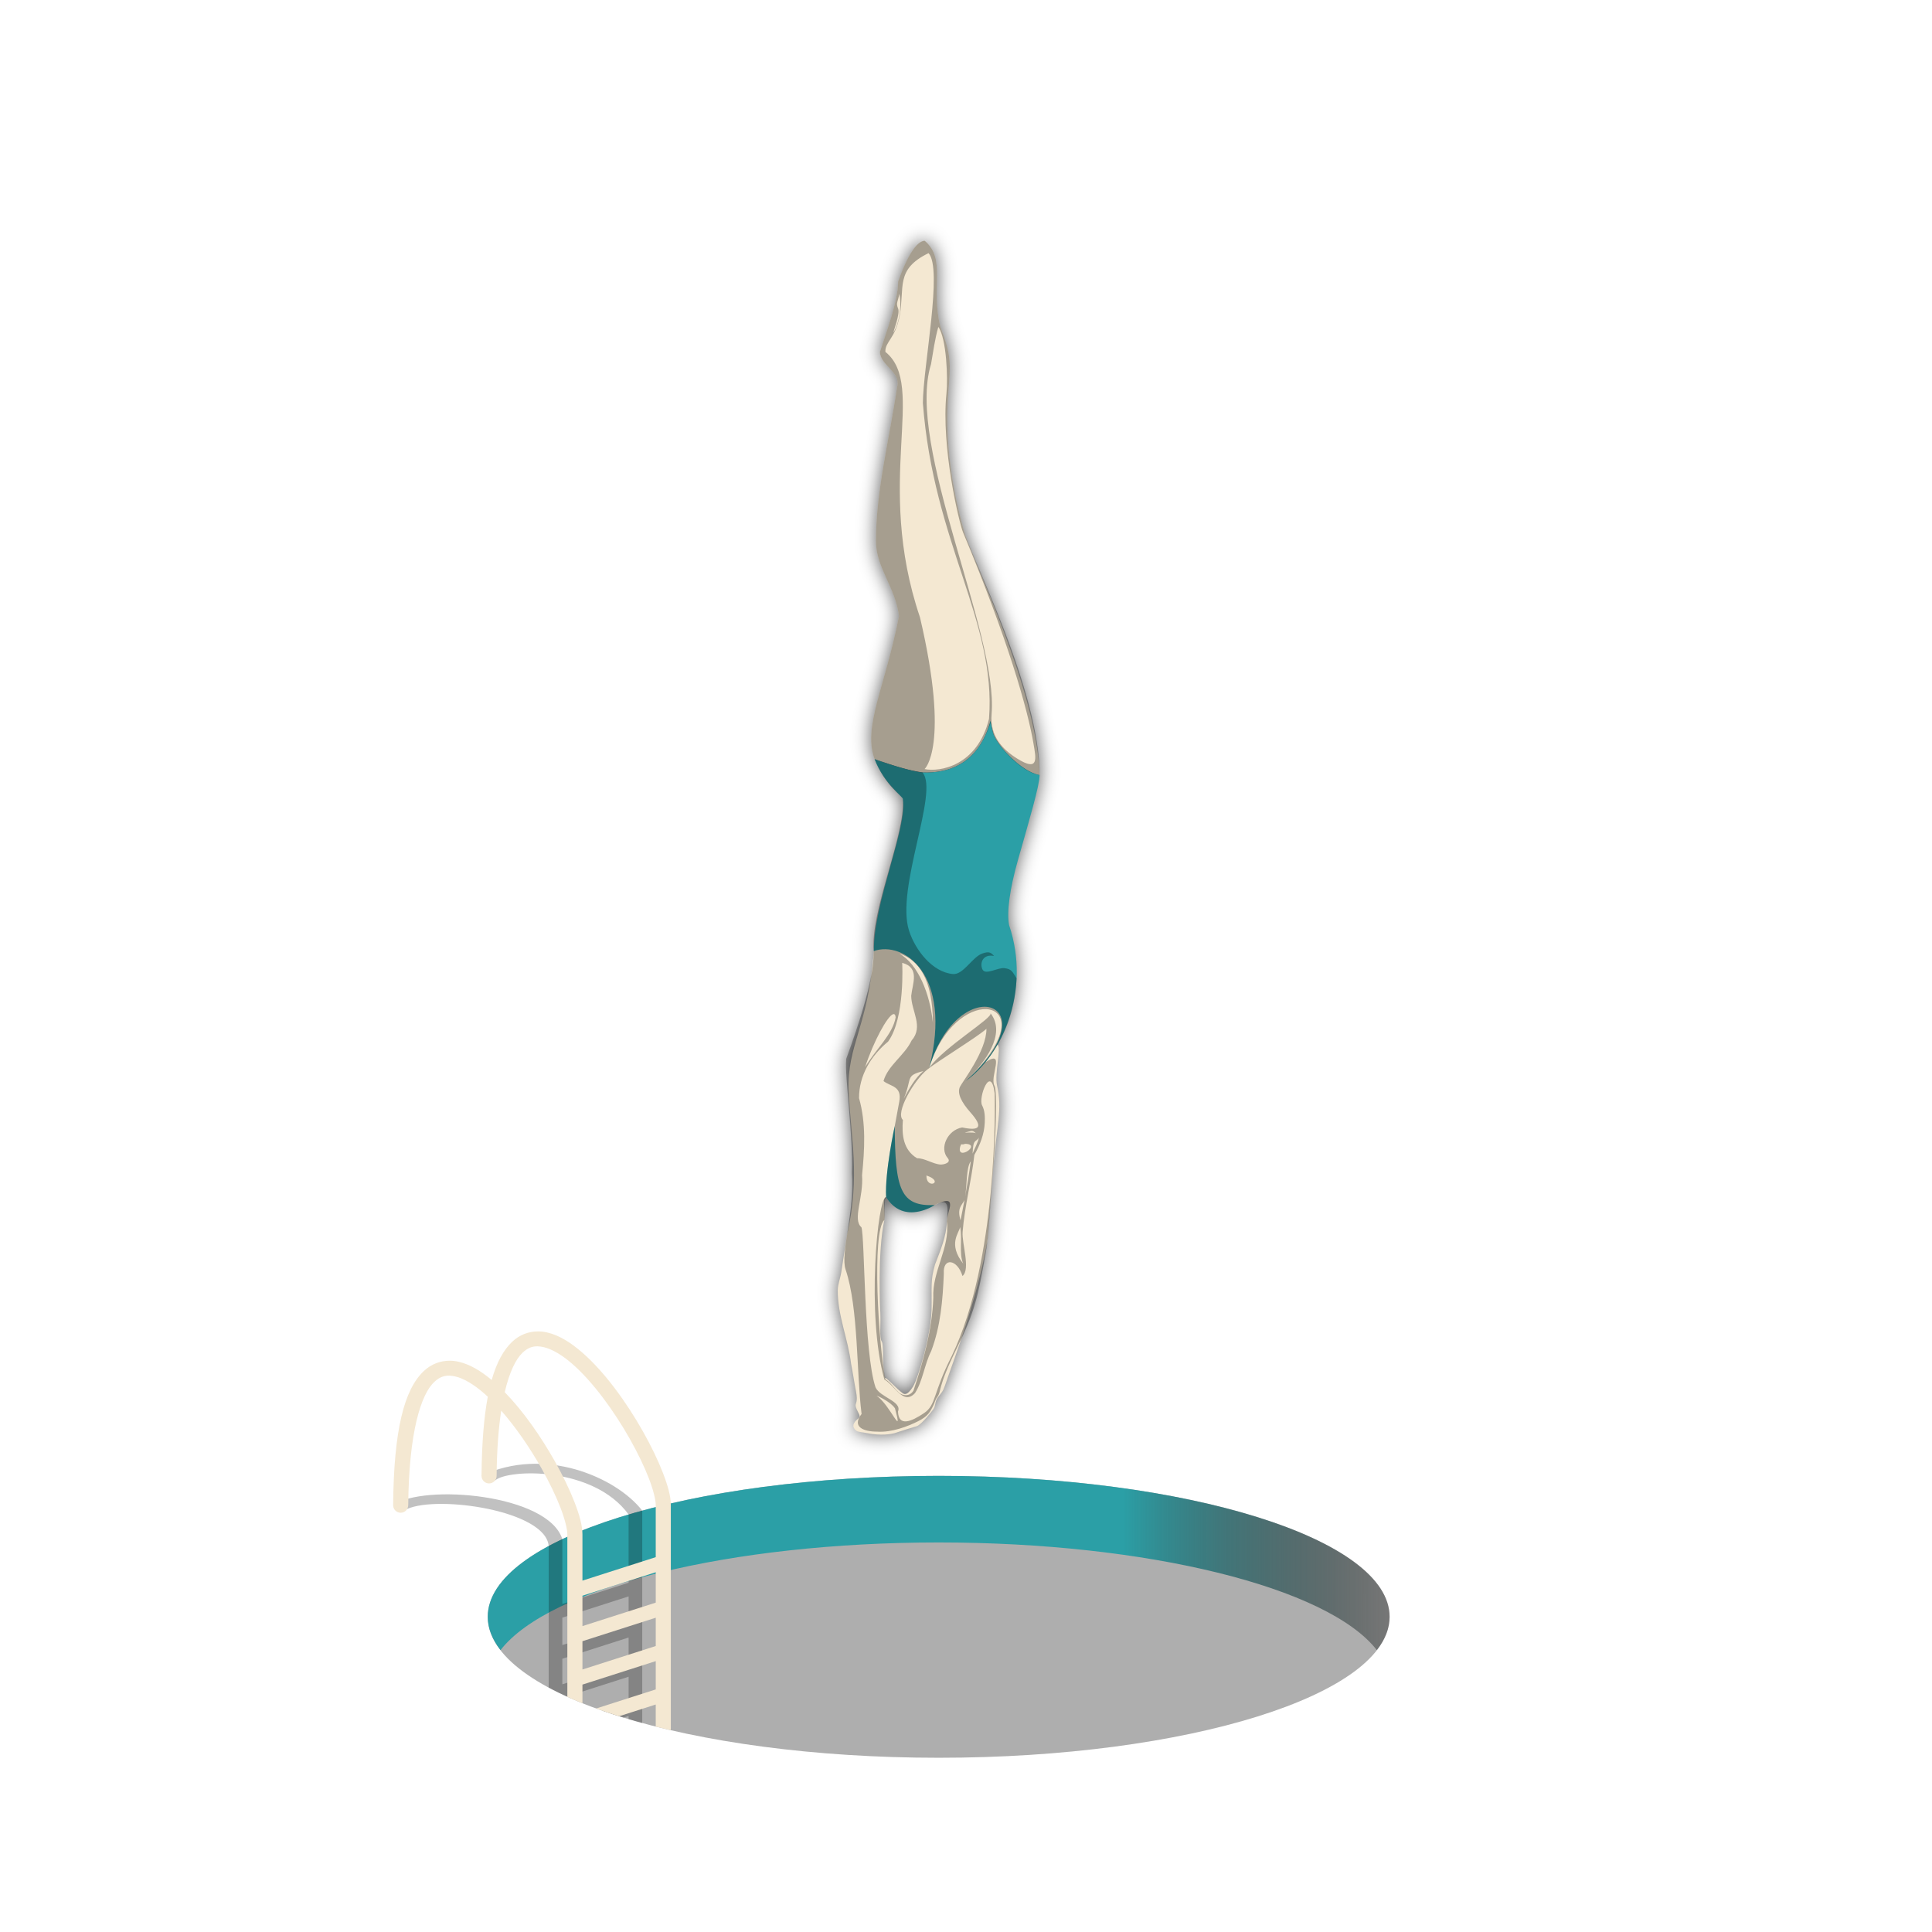
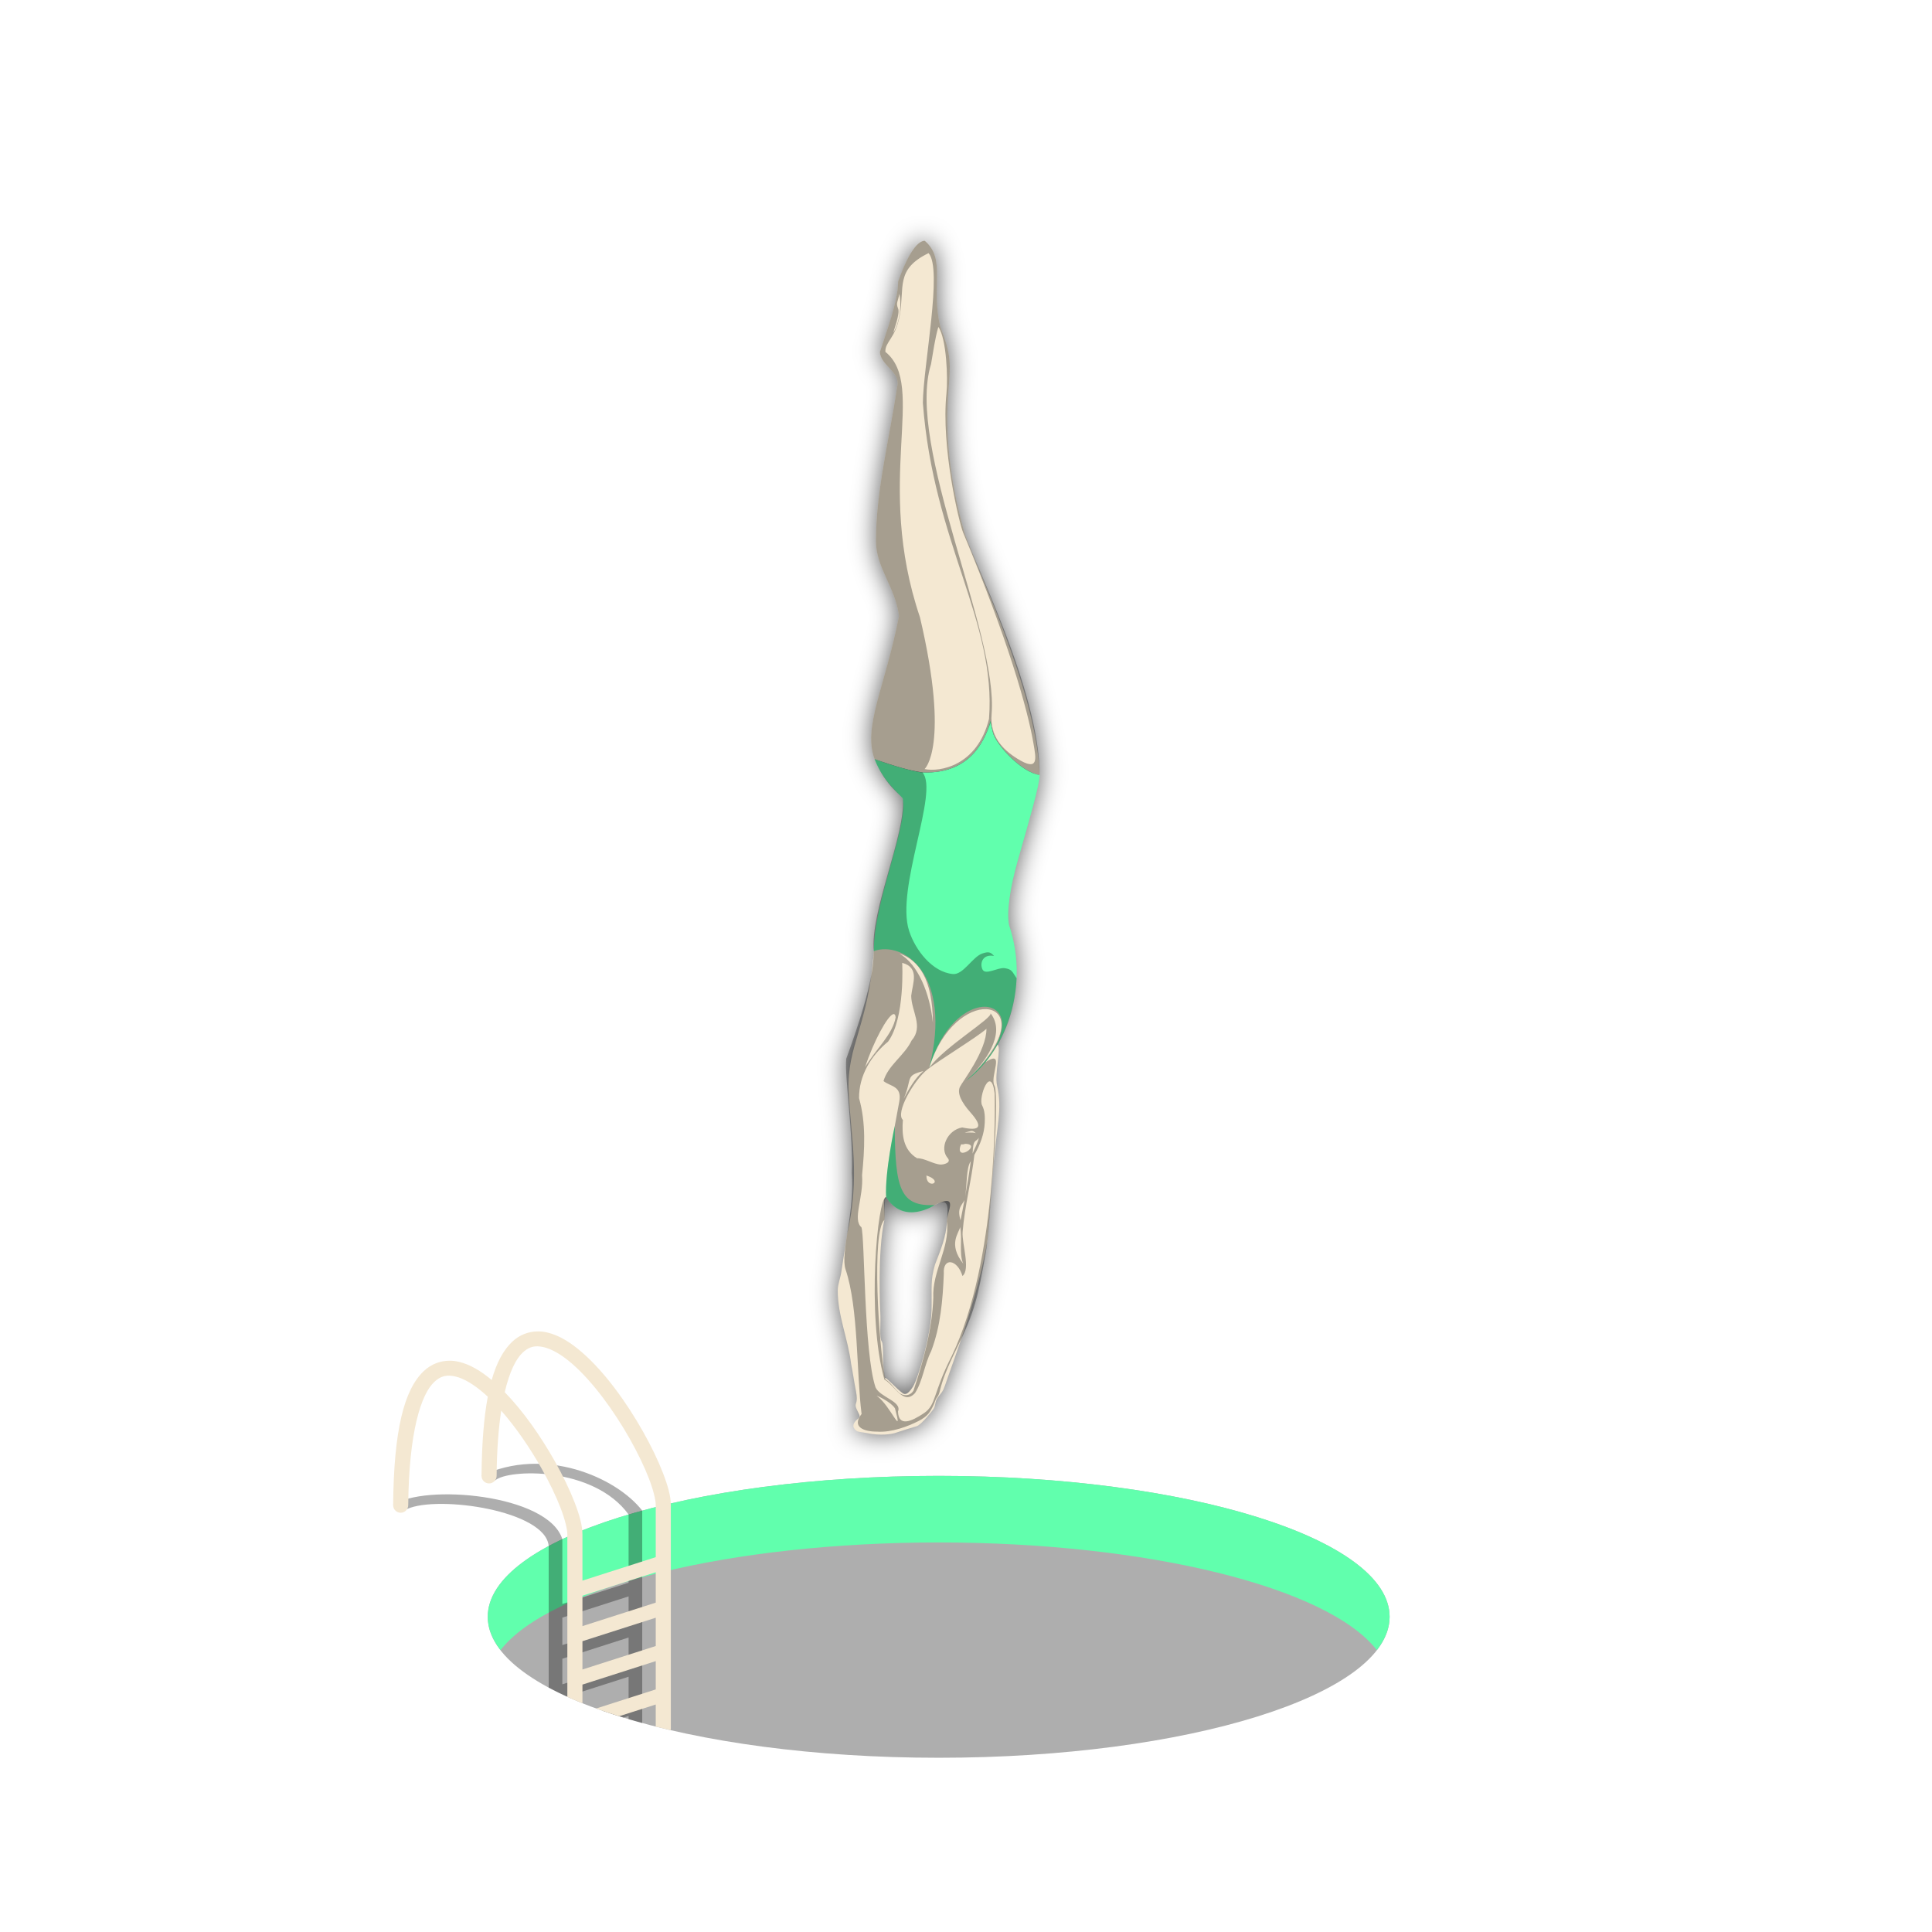
- <svg xmlns="http://www.w3.org/2000/svg" xmlns:xlink="http://www.w3.org/1999/xlink" width="2048" height="2048" viewBox="0 0 541.867 541.867" version="1.1" id="svg1" xml:space="preserve">
+ <svg xmlns="http://www.w3.org/2000/svg" width="2048" height="2048" viewBox="0 0 541.867 541.867" version="1.1" id="svg1" xml:space="preserve">
  <defs id="defs1">
-     <linearGradient id="linearGradient50">
-       <stop style="stop-color:#2b9fa6;stop-opacity:1;" offset="0.7" id="stop50" />
-       <stop style="stop-color:#000000;stop-opacity:0.32;" offset="1" id="stop51" />
-     </linearGradient>
    <rect x="184.687" y="255.234" width="1678.626" height="1168.16" id="rect17" />
    <rect x="-1357.645" y="-319.612" width="2795.595" height="407.012" id="rect75" />
    <rect x="2545.584" y="-107.48" width="1077.631" height="933.381" id="rect74" />
    <rect x="184.687" y="255.234" width="1678.626" height="1168.16" id="rect19" />
-     <linearGradient xlink:href="#linearGradient50" id="linearGradient51" x1="148.039" y1="444.141" x2="397.407" y2="444.141" gradientUnits="userSpaceOnUse" />
-     <filter style="color-interpolation-filters:sRGB" id="filter59" x="-0.106" y="-0.018" width="1.212" height="1.036">
-       <feGaussianBlur stdDeviation="2.128" id="feGaussianBlur59" />
+     <filter style="color-interpolation-filters:sRGB" id="filter59" x="-0.145" y="-0.025" width="1.29" height="1.049">
+       <feGaussianBlur stdDeviation="2.908" id="feGaussianBlur59" />
    </filter>
  </defs>
  <g id="g85" style="display:inline" transform="translate(-7.662555,18.66492)">
    <g id="g84" style="display:inline">
-       <path id="ellipse83" style="display:inline;fill:#000000;fill-opacity:0.32;stroke-width:8.015;stroke-linecap:round;stroke-linejoin:round;stroke:none;stroke-opacity:1;stroke-dasharray:none" d="M 397.407,434.804 A 126.473,39.532 0 0 1 270.933,474.336 126.473,39.532 0 0 1 144.46,434.804 126.473,39.532 0 0 1 270.933,395.272 126.473,39.532 0 0 1 397.407,434.804 Z" />
-       <path id="ellipse82" style="display:inline;fill:url(#linearGradient51);fill-opacity:1;stroke:none;stroke-width:0.792;stroke-linecap:round;stroke-linejoin:round;stroke-dasharray:none;stroke-opacity:1" d="m 270.933,395.272 a 126.473,39.532 0 0 0 -126.473,39.532 126.473,39.532 0 0 0 3.579,9.337 126.473,39.532 0 0 1 122.894,-30.195 126.473,39.532 0 0 1 122.894,30.195 126.473,39.532 0 0 0 3.579,-9.337 126.473,39.532 0 0 0 -126.473,-39.532 z" />
+       <path id="ellipse83" style="display:inline;fill:#000000;fill-opacity:0.32;stroke:none;stroke-width:8.015;stroke-linecap:round;stroke-linejoin:round;stroke-dasharray:none;stroke-opacity:1" d="M 397.407,434.804 A 126.473,39.532 0 0 1 270.933,474.336 126.473,39.532 0 0 1 144.46,434.804 126.473,39.532 0 0 1 270.933,395.272 126.473,39.532 0 0 1 397.407,434.804 Z" />
+       <path id="path37" style="display:inline;fill:#61ffad;fill-opacity:1;stroke:none;stroke-width:0.792;stroke-linecap:round;stroke-linejoin:round;stroke-dasharray:none;stroke-opacity:1" d="m 270.933,395.272 a 126.473,39.532 0 0 0 -126.473,39.532 126.473,39.532 0 0 0 3.579,9.337 126.473,39.532 0 0 1 122.894,-30.195 126.473,39.532 0 0 1 122.894,30.195 126.473,39.532 0 0 0 3.579,-9.337 126.473,39.532 0 0 0 -126.473,-39.532 z" />
    </g>
    <g id="g59" style="display:inline">
-       <path id="path47" style="baseline-shift:baseline;display:inline;overflow:visible;opacity:1;vector-effect:none;fill-opacity:0.246;stroke-linejoin:bevel;enable-background:accumulate;stop-color:#000000;stop-opacity:1" d="m 142.713,395.252 3.8,1.303 c 3.598,-3.213 27.541,-4.052 37.451,9.547 v 5.936 13.211 l -18.583,5.95 v -11.726 -6.447 c -3.956,-12.652 -38.942,-15.599 -47.459,-9.55 l 3.947,1.08 c 8.648,-3.903 38.87,0.437 39.684,10.401 v 4.516 35.177 c 1.59,0.856 3.281,1.693 5.072,2.509 l 17.338,-5.552 v 7.175 l -7.356,2.355 c 1.9,0.665 3.872,1.31 5.912,1.933 h 5.1e-4 l 1.443,-0.462 v 0.897 c 1.252,0.37 2.527,0.733 3.826,1.087 v -52.554 -7.024 c -7.338,-9.42 -27.494,-18.13 -45.077,-9.763 z m 41.251,33.824 v 7.703 l -18.583,5.951 v -7.704 z m 0,11.53 v 7.175 l -18.583,5.95 v -7.175 z" />
+       <path id="path47" style="baseline-shift:baseline;display:inline;overflow:visible;opacity:1;vector-effect:none;fill-opacity:0.32;stroke-linejoin:bevel;enable-background:accumulate;stop-color:#000000;stop-opacity:1;fill:#000000" d="m 142.713,395.252 3.8,1.303 c 3.598,-3.213 27.541,-4.052 37.451,9.547 v 5.936 13.211 l -18.583,5.95 v -11.726 -6.447 c -3.956,-12.652 -38.942,-15.599 -47.459,-9.55 l 3.947,1.08 c 8.648,-3.903 38.87,0.437 39.684,10.401 v 4.516 35.177 c 1.59,0.856 3.281,1.693 5.072,2.509 l 17.338,-5.552 v 7.175 l -7.356,2.355 c 1.9,0.665 3.872,1.31 5.912,1.933 h 5.1e-4 l 1.443,-0.462 v 0.897 c 1.252,0.37 2.527,0.733 3.826,1.087 v -52.554 -7.024 c -7.338,-9.42 -27.494,-18.13 -45.077,-9.763 z m 41.251,33.824 v 7.703 l -18.583,5.951 v -7.704 z m 0,11.53 v 7.175 l -18.583,5.95 v -7.175 z" />
      <path id="path15" style="baseline-shift:baseline;display:inline;overflow:visible;opacity:1;vector-effect:none;fill:#f4e8d2;stroke-linecap:round;stroke-linejoin:bevel;enable-background:accumulate;stop-color:#000000;stop-opacity:1" d="m 158.533,354.752 c 0.858,-0.002 1.717,0.096 2.564,0.291 3.387,0.778 6.65,2.844 9.836,5.612 6.373,5.535 12.467,14.025 17.076,22.191 2.304,4.083 4.225,8.08 5.59,11.608 1.364,3.528 2.211,6.511 2.211,9 v 62.653 a 2.117,2.117 0 0 1 -0.057,0.487 c -1.415,-0.327 -2.807,-0.664 -4.176,-1.009 v -6.185 l -10.279,3.291 c -2.227,-0.699 -4.372,-1.424 -6.429,-2.175 l 16.709,-5.35 v -7.938 l -20.558,6.583 v 5.231 c -1.464,-0.589 -2.876,-1.191 -4.234,-1.807 v -45.557 c 0,-1.398 -0.657,-4.193 -1.926,-7.474 -1.269,-3.282 -3.11,-7.125 -5.328,-11.055 -3.186,-5.646 -7.17,-11.479 -11.292,-16.168 -0.751,4.91 -1.227,10.965 -1.293,18.311 a 2.117,2.117 0 0 1 -2.135,2.098 2.117,2.117 0 0 1 -2.098,-2.137 c 0.083,-9.121 0.671,-16.416 1.761,-22.181 -0.369,-0.345 -0.738,-0.678 -1.106,-0.997 -2.874,-2.497 -5.685,-4.149 -8.009,-4.683 -2.325,-0.534 -4.069,-0.193 -5.912,1.547 -3.686,3.48 -7.103,13.93 -7.291,34.576 a 2.117,2.117 0 0 1 -2.137,2.098 2.117,2.117 0 0 1 -2.095,-2.135 c 0.191,-21.059 3.07,-32.381 8.617,-37.617 2.08,-1.963 4.628,-2.878 7.201,-2.885 0.858,-0.002 1.72,0.096 2.566,0.291 3.182,0.731 6.254,2.598 9.257,5.116 1.406,-4.966 3.33,-8.445 5.769,-10.748 2.08,-1.963 4.629,-2.876 7.202,-2.883 z m -0.028,4.188 c -1.558,-0.048 -2.885,0.47 -4.267,1.775 -1.868,1.764 -3.668,5.318 -5.013,11.084 5.233,5.367 10.133,12.432 13.992,19.27 2.304,4.083 4.227,8.08 5.592,11.608 1.364,3.528 2.211,6.513 2.211,9.002 v 12.973 l 20.558,-6.583 v -14.615 c 0,-1.398 -0.656,-4.191 -1.925,-7.472 -1.269,-3.282 -3.113,-7.125 -5.33,-11.055 -4.435,-7.859 -10.415,-16.083 -16.164,-21.076 -2.874,-2.497 -5.683,-4.148 -8.008,-4.682 -0.581,-0.134 -1.126,-0.212 -1.645,-0.228 z m 33.073,63.361 -20.558,6.583 v 8.522 l 20.558,-6.583 z m 0,12.756 -20.558,6.583 v 7.938 l 20.558,-6.583 z" />
    </g>
    <g id="g6" transform="matrix(1.177369,0,0,1.177369,626.0839,36.23284)" style="display:inline;opacity:1">
      <path id="path3" style="display:inline;opacity:1;mix-blend-mode:normal;fill:#000000;fill-opacity:0.64;filter:url(#filter59)" d="m -304.962,10.729 c -0.166,0.002 -0.347,0.032 -0.54,0.098 -1.4e-4,4.8e-5 -3e-4,-4.9e-5 -4.4e-4,0 -0.194,0.067 -0.401,0.17 -0.62,0.318 -0.659,0.444 -1.432,1.292 -2.302,2.766 -7e-5,1.18e-4 7e-5,3.21e-4 0,4.39e-4 -0.87,1.474 -1.836,3.574 -2.881,6.523 -6e-5,1.53e-4 5e-5,2.86e-4 0,4.39e-4 -10e-4,0.593 -0.048,1.228 -0.132,1.895 -2e-5,1.53e-4 2e-5,2.85e-4 0,4.39e-4 -0.083,0.667 -0.203,1.366 -0.351,2.086 -3e-5,1.48e-4 3e-5,2.92e-4 0,4.39e-4 -0.296,1.439 -0.705,2.961 -1.157,4.477 -4e-5,1.4e-4 5e-5,3e-4 0,4.39e-4 -0.222,0.744 -0.427,1.308 -0.663,2.038 -0.724,2.247 -1.5,4.557 -2.039,6.271 0.074,2.047 2.048,3.416 3.272,5.02 0.122,0.16 0.237,0.323 0.342,0.489 0.157,0.249 0.291,0.505 0.394,0.772 0.068,0.178 0.122,0.36 0.16,0.548 3e-5,1.4e-4 -3e-5,2.99e-4 0,4.39e-4 0.093,0.47 0.082,0.974 -0.076,1.528 -1.383,9.346 -3.522,18.489 -4.507,27.62 -10e-6,1.43e-4 2e-5,2.96e-4 0,4.39e-4 -0.328,3.044 -0.529,6.086 -0.53,9.134 -6.5e-4,1.376 0.248,2.669 0.606,3.934 0.05,0.178 0.077,0.361 0.133,0.538 0.898,2.864 2.43,5.568 3.537,8.568 0.088,0.238 0.151,0.492 0.233,0.734 0.434,1.283 0.801,2.611 0.976,4.045 -1.649,8.444 -3.817,15.039 -5.216,20.485 -0.699,2.723 -1.206,5.158 -1.359,7.394 -0.153,2.236 0.048,4.271 0.763,6.195 2.049,5.189 5.006,7.622 6.209,8.795 0.282,0.291 0.469,0.504 0.523,0.637 0.009,0.026 0.014,0.05 0.016,0.073 v 4.4e-4 c 0.631,8.488 -7.869,26.883 -6.929,36.216 v 4.4e-4 c -0.011,0.114 -0.02,0.236 -0.026,0.368 -0.134,1.848 -0.311,3.552 -0.521,5.136 -0.655,3.678 -2.212,9.736 -6.023,20.174 -0.412,4.197 1.713,18.087 1.328,27.162 0.409,5.167 -0.472,10.427 -1.132,14.769 -3e-4,0.001 -5.8e-4,0.003 -8.8e-4,0.004 0,0 -0.534,3.544 -1.371,8.867 -0.254,1.616 -0.836,2.883 -0.844,4.365 -0.032,5.916 2.468,11.585 3.18,17.462 0.441,2.196 0.672,4.019 1.176,6.615 0.503,2.596 -0.197,2.778 -0.084,3.46 0.169,1.016 1.031,1.99 0.93,2.497 -0.083,0.417 -0.546,0.622 -0.819,0.933 -0.889,0.926 -0.91,1.724 0.107,2.505 0.451,0.272 1.587,0.331 2.381,0.497 3.514,0.734 5.97,0.217 6.668,0.033 1.736,-0.572 4.03,-1.31 5.232,-1.642 1.202,-0.332 3.934,-3.969 3.992,-4.05 0.538,-0.746 0.401,-1.588 0.806,-2.382 0.405,-0.794 1.207,-1.416 1.625,-2.382 0.419,-0.966 0.823,-2.282 1.235,-3.424 1.02,-2.845 2.024,-5.684 2.984,-8.538 3.436,-7.303 4.115,-10.965 5.796,-20.256 0.158,-0.842 0.299,-1.881 0.429,-3.05 5e-5,-2.8e-4 3.9e-4,-6e-4 4.4e-4,-8.8e-4 4e-5,-5.6e-4 -4e-5,-0.001 0,-0.002 0.843,-10.889 1.14,-14.557 1.398,-17.588 4e-5,-4.8e-4 -3e-5,-8.3e-4 0,-0.001 5e-5,-5.7e-4 -5e-5,-7.4e-4 0,-0.001 0.86,-10.096 2.208,-13.817 0.931,-19.421 -0.687,-3.014 1.08,-9.092 0.112,-9.799 2.413,-4.153 4.23,-9.442 4.527,-15.828 l -4.4e-4,-4.4e-4 c 0.186,-4.07 -0.334,-8.361 -1.796,-12.696 -0.576,-3.04 0.145,-8.529 2.123,-15.492 2.685,-9.453 5.157,-17.787 5.157,-20.254 0.013,-20.011 -15.937,-51.086 -17.942,-57.87 -0.014,-0.046 -0.026,-0.091 -0.039,-0.135 -1.268,-4.507 -3.382,-12.927 -3.898,-22.681 -10e-6,-1.41e-4 1e-5,-2.97e-4 0,-4.39e-4 -0.002,-0.034 0.003,-0.072 0.001,-0.106 -0.167,-3.22 -0.165,-6.581 0.105,-9.998 0.145,-1.835 0.269,-3.315 0.331,-4.613 0.062,-1.298 0.062,-2.413 -0.04,-3.517 -1e-5,-1.42e-4 2e-5,-2.96e-4 0,-4.39e-4 -0.102,-1.104 -0.306,-2.196 -0.651,-3.448 -4e-5,-1.12e-4 3e-5,-3.27e-4 0,-4.39e-4 -0.346,-1.252 -0.834,-2.664 -1.504,-4.408 -4e-5,-1.47e-4 3e-5,-2.91e-4 0,-4.39e-4 -1.502,-5.97 -0.539,-10.719 -0.881,-14.537 -0.034,-0.382 -0.082,-0.754 -0.146,-1.117 -0.128,-0.727 -0.324,-1.418 -0.617,-2.075 -0.146,-0.328 -0.318,-0.648 -0.517,-0.96 -6e-5,-9.6e-5 6e-5,-3.43e-4 0,-4.39e-4 -0.199,-0.312 -0.426,-0.615 -0.685,-0.911 -0.259,-0.296 -0.55,-0.584 -0.877,-0.864 z m 16.213,117.006 c 0.037,0.154 0.088,0.315 0.149,0.483 0.061,0.166 0.133,0.34 0.215,0.518 0.034,0.073 0.088,0.155 0.125,0.229 0.144,0.287 0.293,0.578 0.484,0.886 0.003,0.004 0.006,0.009 0.009,0.013 0.002,0.004 0.004,0.007 0.006,0.011 -0.005,-0.008 -0.01,-0.016 -0.015,-0.024 -0.519,-0.811 -0.865,-1.544 -0.974,-2.116 z m -2.358,1.949 c -2.082,3.865 -6.14,7.982 -14.32,7.694 0.598,0.019 1.125,-0.035 1.679,-0.061 0.406,-0.019 0.848,-0.003 1.231,-0.045 0.545,-0.059 1.023,-0.18 1.523,-0.281 0.342,-0.069 0.718,-0.107 1.041,-0.194 0.233,-0.063 0.451,-0.138 0.673,-0.21 0.153,-0.049 0.314,-0.092 0.463,-0.145 0.259,-0.093 0.503,-0.198 0.749,-0.302 0.1,-0.043 0.208,-0.079 0.306,-0.123 0.292,-0.132 0.57,-0.275 0.843,-0.421 0.042,-0.022 0.087,-0.042 0.129,-0.065 7.6e-4,-4.2e-4 10e-4,-8.9e-4 0.002,-0.001 0.267,-0.147 0.521,-0.304 0.769,-0.464 0.041,-0.026 0.086,-0.05 0.126,-0.076 4.6e-4,-3e-4 8.7e-4,-5.7e-4 10e-4,-8.7e-4 0.393,-0.259 0.733,-0.548 1.081,-0.832 0.16,-0.131 0.345,-0.248 0.496,-0.383 8e-5,-7e-5 3.6e-4,7e-5 4.4e-4,0 0.477,-0.427 0.909,-0.874 1.301,-1.33 0.393,-0.457 0.745,-0.923 1.062,-1.388 1.2e-4,-1.7e-4 3.2e-4,-2.6e-4 4.4e-4,-4.4e-4 0.021,-0.031 0.035,-0.06 0.056,-0.091 0.289,-0.431 0.555,-0.861 0.789,-1.28 z m -23.067,108.845 c 1.5e-4,-5e-5 2.9e-4,5e-5 4.4e-4,0 0.264,0.426 0.541,0.806 0.826,1.145 0.091,0.108 0.185,0.205 0.278,0.305 0.053,0.057 0.105,0.12 0.159,0.175 0.05,0.05 0.101,0.093 0.151,0.141 0.099,0.095 0.197,0.191 0.298,0.277 6.1e-4,5.2e-4 10e-4,0.001 0.002,0.002 0.149,0.128 0.301,0.247 0.453,0.357 0.11,0.08 0.221,0.149 0.333,0.22 0.046,0.029 0.091,0.063 0.137,0.09 0.088,0.053 0.177,0.097 0.266,0.145 0.069,0.037 0.138,0.079 0.208,0.113 0.284,0.139 0.572,0.25 0.859,0.341 0.033,0.011 0.066,0.024 0.099,0.034 0.103,0.031 0.207,0.055 0.31,0.08 0.058,0.014 0.115,0.032 0.172,0.044 0.166,0.036 0.331,0.048 0.496,0.071 0.156,0.022 0.312,0.055 0.467,0.066 0.168,0.012 0.331,0.005 0.497,0.005 0.148,6.8e-4 0.299,0.011 0.445,0.004 0.17,-0.009 0.333,-0.034 0.499,-0.053 0.135,-0.015 0.274,-0.022 0.406,-0.043 0.14,-0.022 0.271,-0.055 0.407,-0.083 0.153,-0.031 0.31,-0.057 0.457,-0.094 0.133,-0.034 0.255,-0.074 0.383,-0.111 0.134,-0.039 0.274,-0.075 0.402,-0.118 0.278,-0.092 0.492,-0.194 0.734,-0.294 0.202,-0.083 0.434,-0.162 0.606,-0.244 0.222,-0.104 0.358,-0.184 0.524,-0.273 0.119,-0.064 0.277,-0.14 0.365,-0.19 0.212,-0.123 0.33,-0.201 0.33,-0.201 0.401,-0.202 0.76,-0.369 1.083,-0.505 2.355,-0.84 2.035,1.443 1.869,3.847 -0.021,0.163 -0.032,0.319 -0.029,0.464 -3e-4,0.005 -5.8e-4,0.011 -8.8e-4,0.016 -0.002,0.031 -0.003,0.063 -0.005,0.094 3.9e-4,0.003 9.4e-4,0.006 0.001,0.01 -0.148,3.669 -1.557,6.894 -2.842,10.26 -1.112,3.85 -0.724,5.14 -0.813,10.781 -0.043,2.733 -0.781,6.612 -1.674,10.134 -0.351,1.392 -0.781,2.73 -1.187,4.094 -0.596,1.862 -1.171,3.44 -1.588,4.098 -1.358,2.141 -2.027,1.759 -2.396,1.548 -1.488,-1.042 -3.575,-3.497 -4.225,-3.686 -0.115,-0.593 -0.229,-1.279 -0.341,-2.042 -0.294,-3.081 0.011,-5.949 -0.471,-6.644 -0.007,-0.011 -0.014,-0.024 -0.021,-0.035 -0.127,-1.326 -0.197,-2.648 -0.302,-4.093 0.018,-0.765 0.049,-1.564 0.018,-2.203 -0.061,-1.173 -0.721,-14.961 0.938,-22.569 v -4.4e-4 h 4.4e-4 c 0.298,-1.706 -0.332,-4.792 0.416,-5.478 z" transform="translate(2.4314368e-6)" />
      <path id="path56" style="display:inline;opacity:1;fill:#f4e8d2;fill-opacity:1" d="m -304.962,10.729 c -1.331,0.013 -3.557,1.841 -6.343,9.706 -0.012,4.741 -2.915,12.228 -4.342,16.769 0.118,3.276 5.102,4.815 4.091,8.357 -1.843,12.462 -5.031,24.562 -5.037,36.755 -0.003,6.274 4.652,11 5.485,17.82 -3.298,16.888 -8.675,26.379 -5.812,34.073 5.628,1.935 7.903,2.623 11.421,3.169 12.566,0.432 15.2,-9.507 16.254,-11.856 0,0 0.029,0.288 0.497,2.215 0.793,3.266 7.142,9.876 11.146,10.236 -0.567,-20.147 -16.153,-51.508 -17.981,-58.005 -1.691,-6.01 -4.885,-18.974 -3.792,-32.785 0.581,-7.338 0.817,-9.013 -1.864,-15.987 -2.403,-9.552 1.505,-15.98 -3.722,-20.466 z m -8.186,168.167 c -1.317,-0.073 -2.656,0.251 -3.953,1.034 -1.218,17.751 -6.463,22.42 -5.99,33.353 0.474,10.933 2.829,20.268 -0.387,34.26 0,0 -0.534,3.544 -1.371,8.867 -0.254,1.616 -0.836,2.884 -0.844,4.366 -0.032,5.916 2.468,11.586 3.18,17.462 0.441,2.196 0.673,4.019 1.176,6.615 0.503,2.596 -0.197,2.778 -0.084,3.46 0.169,1.016 1.031,1.99 0.93,2.497 -0.083,0.417 -0.546,0.622 -0.819,0.933 -0.889,0.926 -0.91,1.723 0.107,2.505 0.451,0.272 1.587,0.332 2.381,0.498 3.514,0.734 5.97,0.217 6.667,0.032 1.736,-0.572 4.03,-1.31 5.232,-1.642 1.202,-0.332 3.934,-3.969 3.993,-4.05 0.538,-0.746 0.401,-1.588 0.806,-2.382 0.405,-0.794 1.207,-1.416 1.625,-2.382 0.419,-0.966 0.823,-2.283 1.235,-3.424 3.711,-10.348 7.199,-20.621 9.209,-31.845 0.843,-10.892 1.14,-14.56 1.398,-17.591 0.86,-10.097 2.209,-13.817 0.931,-19.422 -0.687,-3.015 1.08,-9.094 0.112,-9.8 -0.346,-0.015 4.235,-9.144 -1.557,-9.672 -8.437,-0.768 -12.597,8.533 -14.065,12.853 3.72,-14.133 -2.8,-26.133 -9.914,-26.528 z m 10.545,61.544 c 5.942,-2.996 2.883,1.623 2.922,3.806 -0.122,3.719 -1.547,6.977 -2.847,10.38 -1.112,3.85 -0.724,5.14 -0.813,10.781 -0.089,5.64 -3.092,16.186 -4.449,18.326 -1.358,2.141 -2.027,1.759 -2.397,1.548 -1.527,-1.069 -3.686,-3.627 -4.273,-3.696 -0.758,-3.753 -0.177,-7.829 -0.764,-8.677 -0.588,-0.847 -0.203,-4.221 -0.305,-6.331 -0.061,-1.173 -0.72,-14.962 0.938,-22.57 0.237,-1.719 -0.516,-5.166 0.417,-5.479 0.097,-0.042 5.908,4.766 11.571,1.911 z" transform="translate(2.4314368e-6)" />
-       <path id="path58" style="display:inline;opacity:1;fill:#2b9fa6;fill-opacity:1;stroke:none;stroke-width:2.117;stroke-linecap:round;stroke-linejoin:bevel" d="m -289.3,125.041 c -1.073,3.914 -4.275,12.791 -16.199,12.335 -2.212,-0.085 -9.213,-2.299 -11.42,-3.168 2.242,5.833 6.765,8.931 6.748,9.506 1.115,6.873 -6.967,24.488 -6.929,36.217 7.027,-2.498 18.833,5.472 13.211,27.771 7.221,-23.642 29.555,-15.326 8.672,3.201 8.354,-5.901 15.712,-21.254 10.336,-37.184 -0.576,-3.04 0.145,-8.53 2.123,-15.493 2.685,-9.453 5.157,-17.787 5.157,-20.254 -4.237,-0.61 -10.609,-7.406 -11.147,-10.236 -0.092,-0.483 -0.333,-1.079 -0.551,-2.695 z m -22.812,96.575 c 0,0 -2.38,10.821 -2.062,16.913 4.239,6.836 11.571,1.911 11.571,1.911 -8.153,0.358 -9.436,-3.733 -9.509,-18.825 z" transform="translate(2.4314368e-6)" />
+       <path id="path58" style="display:inline;opacity:1;fill:#61ffad;fill-opacity:1;stroke:none;stroke-width:2.117;stroke-linecap:round;stroke-linejoin:bevel" d="m -289.3,125.041 c -1.073,3.914 -4.275,12.791 -16.199,12.335 -2.212,-0.085 -9.213,-2.299 -11.42,-3.168 2.242,5.833 6.765,8.931 6.748,9.506 1.115,6.873 -6.967,24.488 -6.929,36.217 7.027,-2.498 18.833,5.472 13.211,27.771 7.221,-23.642 29.555,-15.326 8.672,3.201 8.354,-5.901 15.712,-21.254 10.336,-37.184 -0.576,-3.04 0.145,-8.53 2.123,-15.493 2.685,-9.453 5.157,-17.787 5.157,-20.254 -4.237,-0.61 -10.609,-7.406 -11.147,-10.236 -0.092,-0.483 -0.333,-1.079 -0.551,-2.695 z m -22.812,96.575 c 0,0 -2.38,10.821 -2.062,16.913 4.239,6.836 11.571,1.911 11.571,1.911 -8.153,0.358 -9.436,-3.733 -9.509,-18.825 z" transform="translate(2.4314368e-6)" />
      <path id="path57" style="display:inline;opacity:1;fill:#000000;fill-opacity:0.32" d="m -304.962,10.729 c -1.331,0.013 -3.557,1.84 -6.343,9.705 -0.012,4.741 -2.914,12.229 -4.341,16.769 0.118,3.276 5.101,4.815 4.091,8.357 -1.843,12.462 -5.031,24.562 -5.037,36.756 -0.003,6.274 4.651,10.999 5.484,17.819 -3.298,16.888 -8.675,26.379 -5.812,34.073 -1.6e-4,-6e-5 -2.9e-4,5e-5 -4.4e-4,0 2.609,6.607 6.691,8.746 6.748,9.506 0.631,8.488 -7.869,26.884 -6.929,36.217 -0.195,1.979 0.539,6.205 -6.571,25.678 -0.412,4.197 1.713,18.087 1.328,27.162 0.745,9.407 -2.79,19.127 -1.472,23.04 3.087,9.166 2.576,24.85 3.805,34.39 -2.384,3.05 0.386,4.215 3.708,4.213 3.501,0.241 7.368,-1.281 9.778,-2.49 2.41,-1.209 2.863,-2.357 3.412,-3.365 0.549,-1.008 0.639,-1.759 1.025,-2.249 1.276,-1.62 -0.135,-1.855 4.801,-11.859 4.328,-8.771 4.97,-12.209 6.804,-22.344 0.748,-3.993 1.135,-12.41 1.62,-18.132 0.917,-10.414 1.171,-20.818 0.525,-21.931 -1.275,-2.196 2.752,-8.842 -2.158,-5.648 -0.003,0.003 -0.006,0.007 -0.009,0.011 3.742,-4.53 7.013,-11.228 7.42,-19.99 -1.018,-1.499 -1.045,-2.157 -2.839,-2.412 -1.643,-0.233 -4.607,1.792 -5.3,0.285 -0.677,-1.471 0.056,-3.708 2.76,-3.194 -0.817,-0.94 -1.322,-1.077 -2.772,-0.59 -2.375,0.798 -4.537,5.132 -7.031,4.899 -4.868,-0.455 -8.932,-5.655 -10.434,-10.307 -3.273,-10.138 7.223,-33.1 3.202,-37.719 -0.004,-6.5e-4 -0.007,-0.002 -0.011,-0.002 0.004,5.7e-4 0.007,0.001 0.011,0.002 12.566,0.432 15.2,-9.506 16.253,-11.855 0,0 0.029,0.288 0.497,2.215 0.793,3.266 7.142,9.877 11.147,10.236 0.013,-20.147 -16.153,-51.508 -17.981,-58.005 -1.691,-6.01 -4.885,-18.974 -3.792,-32.785 0.581,-7.338 0.817,-9.014 -1.865,-15.987 -2.403,-9.552 1.505,-15.979 -3.722,-20.465 z m 0.905,2.943 c 3.414,3.759 -1.278,26.775 -1.356,35.683 2.507,33.378 17.552,52.095 15.751,75.281 -2.8,11.249 -11.795,12.693 -15.344,11.94 0,0 6.127,-5.384 -1.094,-36.138 -10.997,-32.533 1.791,-55.135 -8.242,-63.246 -0.118,-2.406 2.375,-3.177 3.379,-8.508 1.286,-6.83 -1.111,-11.121 6.905,-15.011 z m -6.961,9.694 c 0.474,1.919 0.381,6.263 -1.425,9.272 0.067,-0.584 1.631,-4.551 1.134,-5.745 -0.572,-1.374 -0.051,-1.591 0.291,-3.527 z m 9.286,7.883 c 1.974,2.76 2.299,12.287 1.935,15.849 -1.313,12.831 3.042,30.913 3.979,33.156 10.637,25.443 15.362,41.966 16.785,50.425 0.549,3.317 1.332,6.685 -3.944,3.383 -3.351,-2.097 -6.515,-5.276 -6.064,-10.552 1.642,-19.231 -20.505,-64.023 -14.429,-83.384 0.525,-2.968 0.911,-5.971 1.739,-8.876 z m -9.253,149.288 c 4.521,1.523 7.907,5.966 7.95,16.463 -0.692,-7.01 -3.549,-13.934 -7.95,-16.463 z m 0.646,2.197 c 4.291,1.166 2.438,4.949 2.148,7.857 0.02,3.643 3.019,7.326 0.089,10.653 -1.665,3.548 -5.648,5.919 -6.689,9.657 1.658,1.342 4.453,1.106 3.75,4.916 l -1.069,5.796 c -4e-5,3.3e-4 3e-5,9.9e-4 0,10e-4 -3.3e-4,0.001 -2.38,10.82 -2.062,16.912 4.239,6.836 11.571,1.911 11.571,1.911 -6.8e-4,3e-5 -10e-4,-3e-5 -0.002,0 6e-4,-9e-5 0.001,-3.4e-4 0.002,-4.3e-4 3.773,-2.084 3.066,1.003 2.917,3.916 0.758,6.344 -3.554,11.835 -3.242,18.203 -0.286,7.54 -2.369,15.117 -4.73,22.104 -1.139,1.742 -3.042,1.005 -3.644,0.292 -1.168,-1.071 -1.785,-2.25 -3.033,-2.979 -1.637,-7.887 -3.312,-35.344 -0.255,-37.967 0.298,-1.707 -0.333,-4.794 0.416,-5.479 -2.061,0.022 -4.719,28.358 -0.403,43.499 2.388,1.248 4.503,6.247 7.296,3.192 1.846,-2.871 2.255,-6.859 3.851,-10 2.238,-5.913 2.758,-12.172 3.006,-18.442 -0.272,-3.945 3.233,-3.47 4.448,0.568 1.98,-1.636 -0.195,-7.778 0.03,-10.526 0.483,-6.083 2.109,-12.2 2.802,-18.341 1.353,-2.362 2.36,-4.981 2.469,-7.643 0.057,-1.382 0.049,-2.848 -0.633,-4.15 -0.962,-1.837 2.113,-9.935 2.989,-2.866 0.069,2.876 0.809,39.55 -10.217,62.575 -4.508,8.835 -3.662,11.637 -6.601,13.607 -2.94,1.971 -6.072,3.374 -6.206,-0.381 1.022,-2.42 -4.25,-3.349 -5.347,-5.75 -2.804,-8.312 -2.543,-35.913 -3.363,-38.142 -2.195,-1.826 0.554,-7.133 0.151,-12.397 0.61,-6.149 0.972,-12.389 -0.718,-18.365 -0.034,-5.372 2.851,-10.127 6.914,-13.456 4.104,-5.625 3.367,-18.775 3.367,-18.775 z m 20.012,11.034 c 4.621,0.189 6.213,6.052 -3.588,15.868 2.753,-2.838 8.59,-9.857 4.62,-14.885 0.529,1.168 -10.766,7.818 -14.594,12.949 3.05,-9.849 9.486,-14.099 13.563,-13.932 z m -22.049,1.173 c 0.265,-0.018 0.435,0.23 0.477,0.796 -0.721,4.092 -4.726,7.556 -7.279,11.854 2.046,-6.213 5.331,-12.197 6.682,-12.627 0.042,-0.013 0.081,-0.021 0.119,-0.024 z m 22.105,3.513 c 0.041,5.245 -5.816,12.723 -6.323,13.846 -0.675,1.496 0.297,3.57 2.507,6.062 3.102,3.498 2.262,4.49 -1.964,3.586 -3.538,0.627 -5.466,4.952 -3.462,7.272 0.998,1.156 -0.998,1.596 -1.653,1.568 -1.756,-0.075 -3.907,-1.572 -5.611,-1.491 -3.335,-1.977 -3.683,-5.624 -3.395,-9.137 -1.88,-1.655 2.657,-9.523 5.853,-12.035 2.858,-2.246 11.805,-7.666 14.046,-9.672 z m -15.035,10.067 c -1.956,1.624 -3.441,4.279 -4.682,6.607 2.137,-4.967 0.245,-5.472 4.682,-6.607 z m 11.575,14.257 c 0.369,0.015 0.634,0.282 0.934,0.526 -0.723,-0.274 -2.549,-0.079 -2.598,-0.128 -2.9e-4,-4.6e-4 -4.4e-4,-0.002 -4.4e-4,-0.002 0.002,-0.008 0.035,-0.019 0.105,-0.037 l 1.285,-0.326 c 0.098,-0.026 0.189,-0.036 0.274,-0.033 z m 1.655,1.601 c -0.213,1.193 -1.027,2.615 -1.489,3.792 0.113,-3.723 0.831,-2.597 1.489,-3.792 z m -3.318,1.468 c 4.19,0.08 -2.066,4.266 -1.133,0.7 0.025,-0.094 0.223,-0.559 0.217,-0.564 0.084,-0.001 0.724,0.056 0.916,-0.136 z m 1.394,4.162 c -0.378,2.824 -0.832,5.635 -1.346,8.432 0.469,-2.799 0.226,-6.935 1.346,-8.432 z m -10.567,3.382 c 4.516,1.534 -0.076,3.508 0,0 z m 9.061,5.871 c -0.302,1.605 -0.599,3.214 -0.936,4.795 -0.853,-2.88 0.215,-3.395 0.936,-4.795 z m -1.032,6.409 c 0.571,2.901 -0.311,6.35 0.737,8.73 -3.721,-4.701 -0.97,-7.325 -0.737,-8.73 z m -19.883,40.175 c 0.125,-0.007 3.453,1.529 4.365,3.03 2.003,7.366 -1.034,-0.666 -4.36,-3.017 -0.007,-0.005 -0.009,-0.01 -0.009,-0.011 5.6e-4,-5.5e-4 0.002,-10e-4 0.004,-10e-4 z" transform="translate(1.0264472e-5)" />
    </g>
  </g>
</svg>
